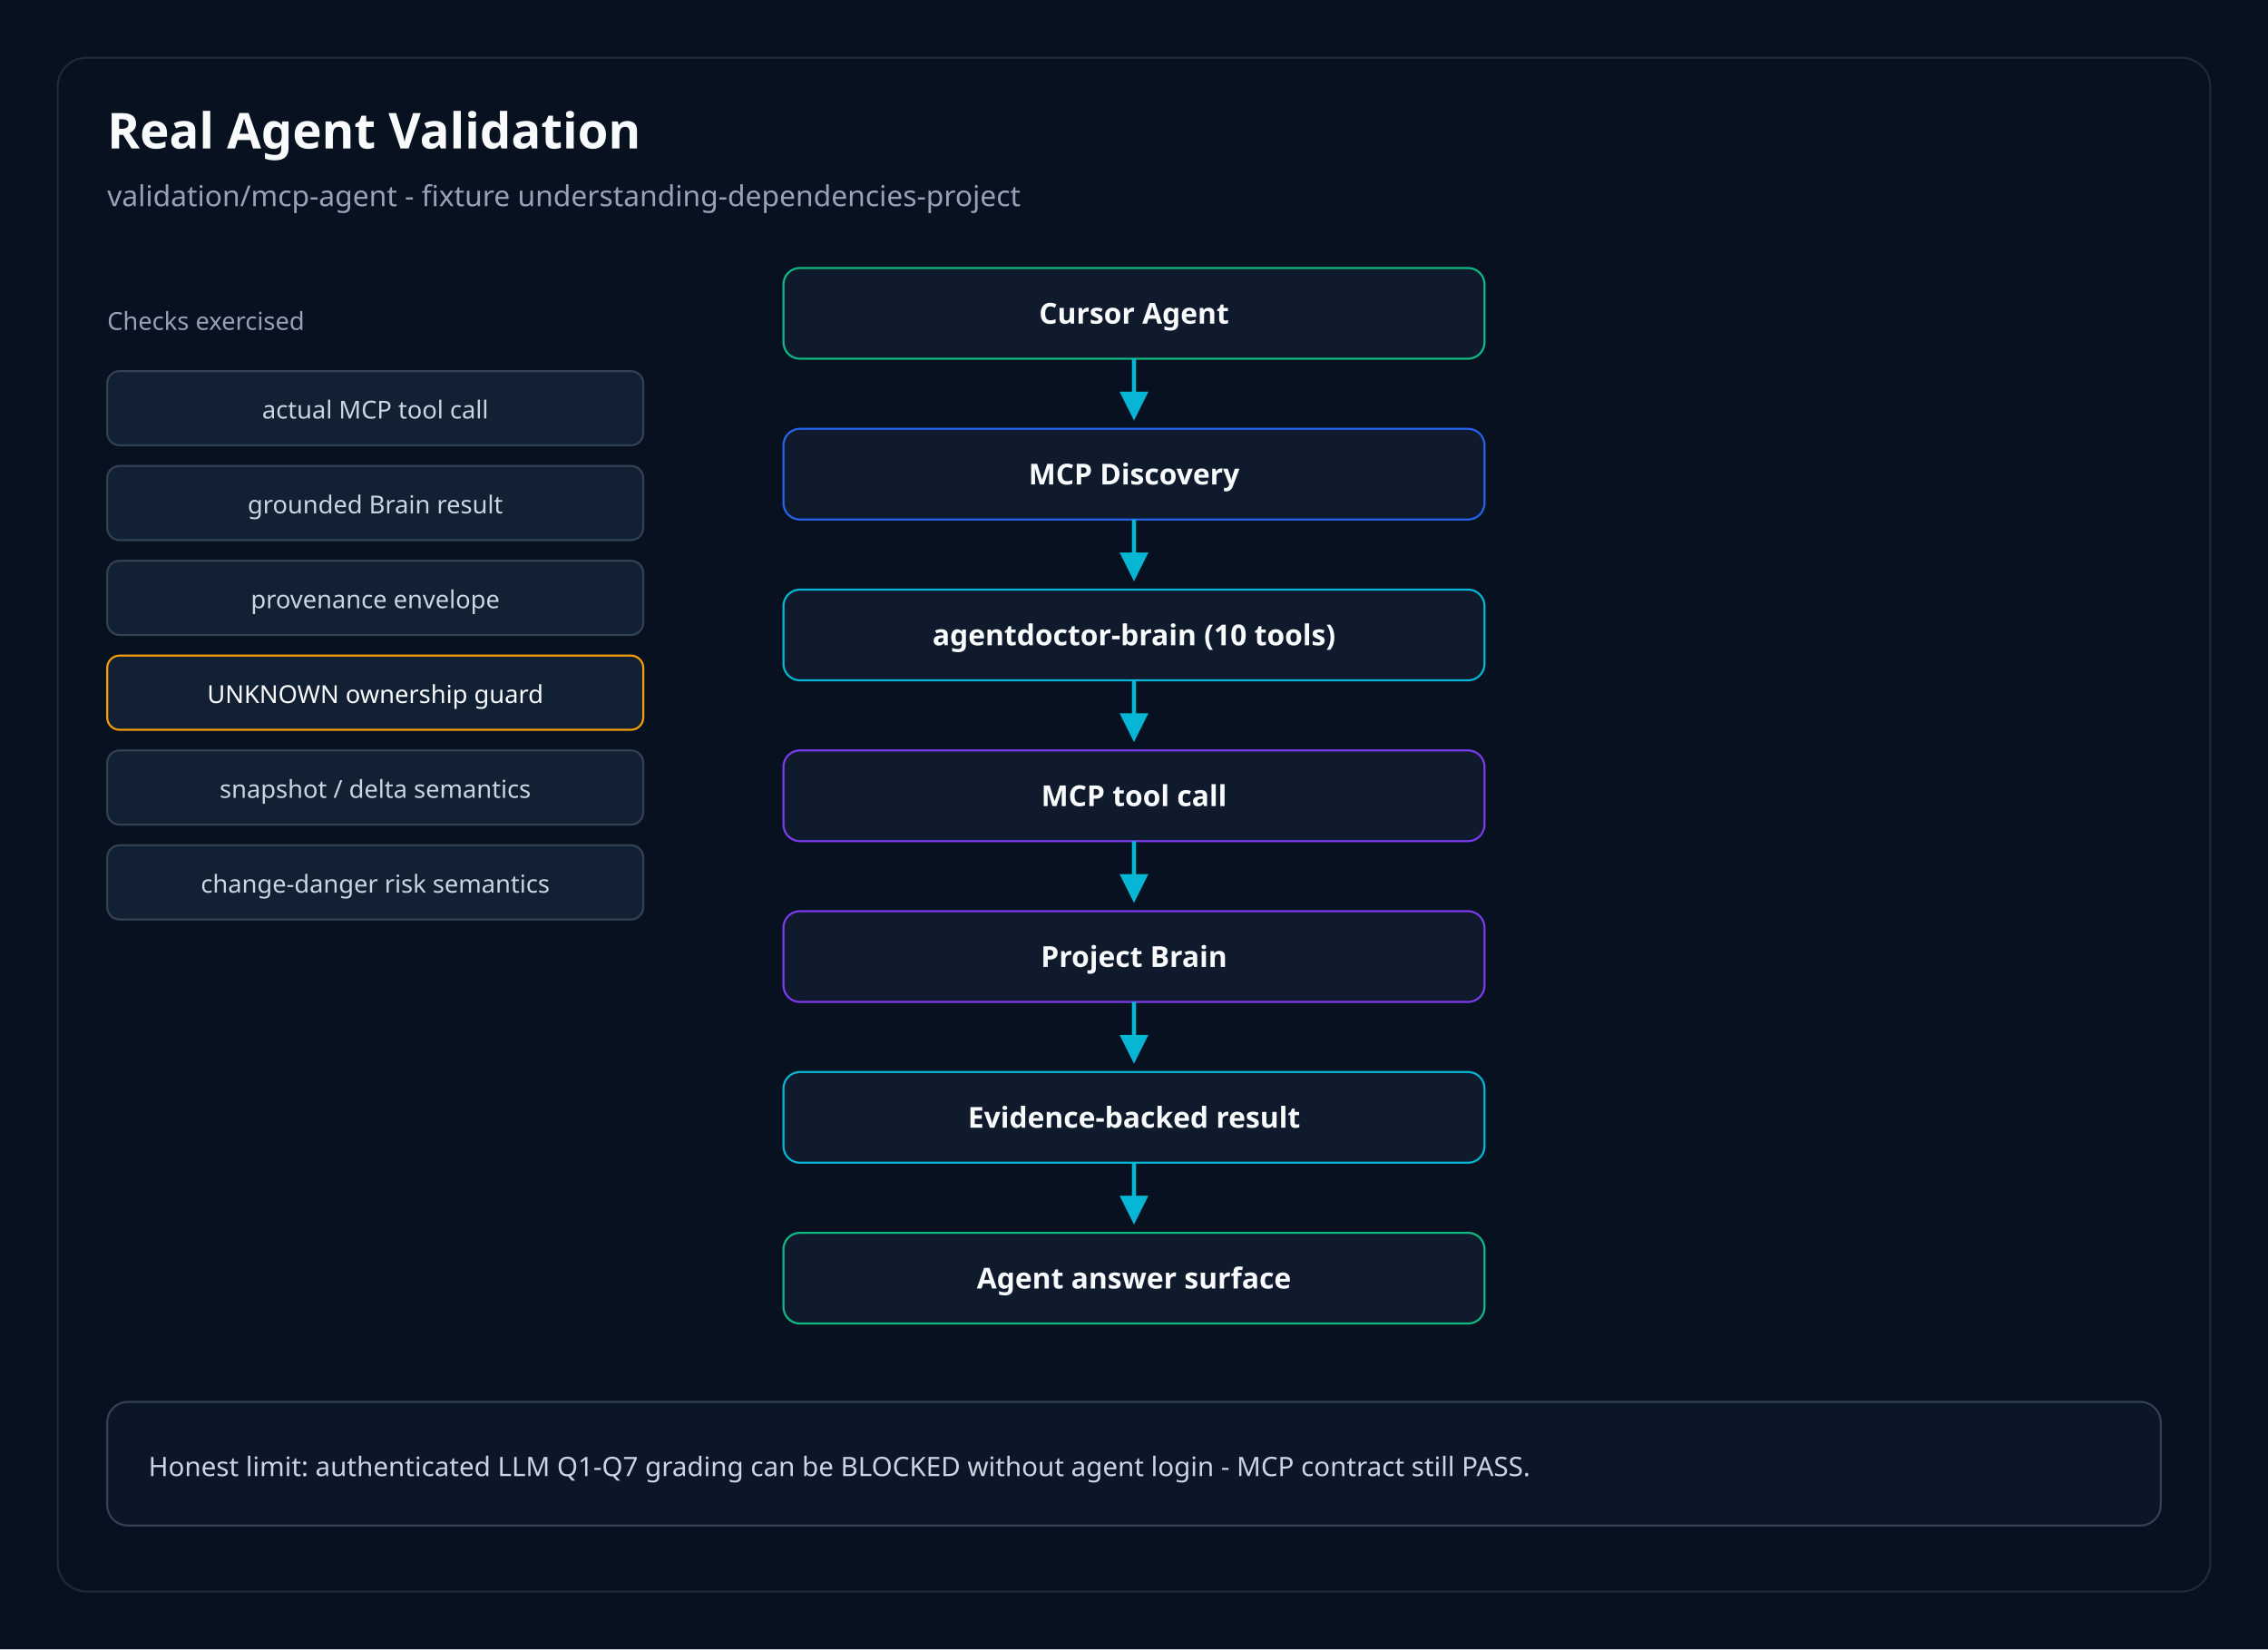
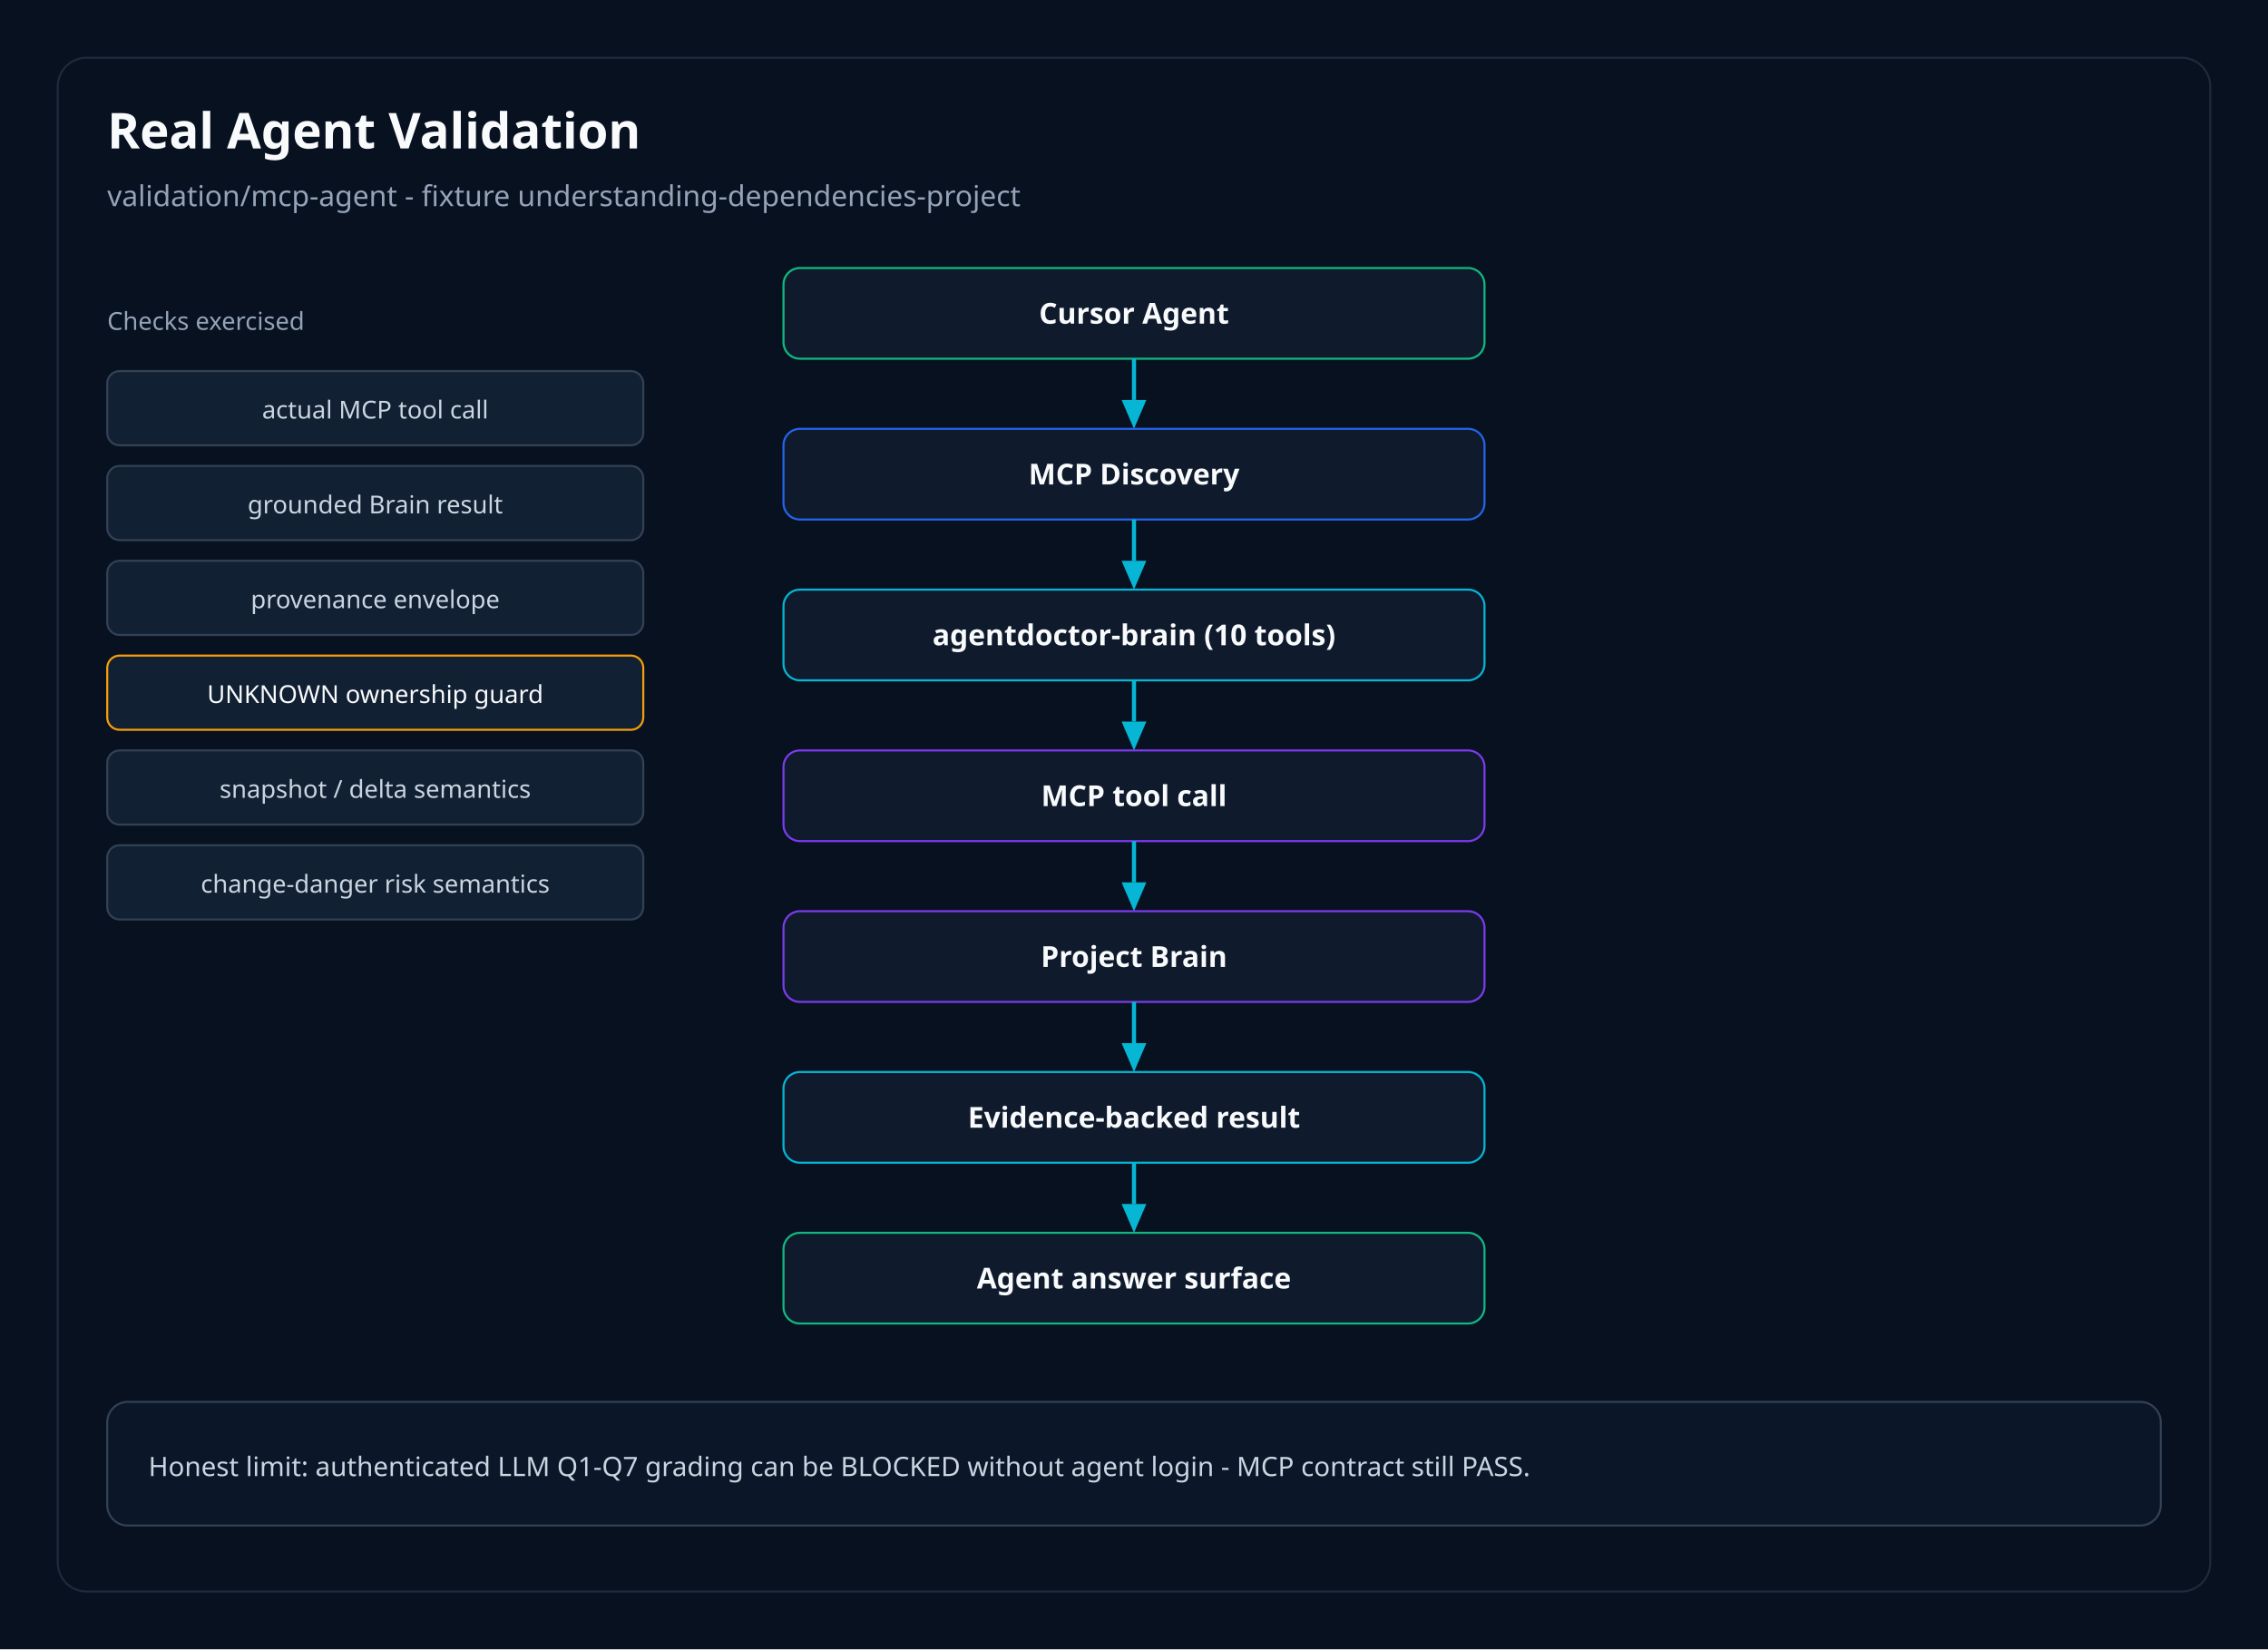
<svg xmlns="http://www.w3.org/2000/svg" width="1100" height="800" viewBox="0 0 1100 800" role="img" aria-labelledby="title desc">
-   <defs>
-     <marker id="v" markerWidth="7" markerHeight="7" refX="5" refY="3.5" orient="auto">
-       <path d="M0,0 L7,3.5 L0,7 Z" fill="#06B6D4" />
-     </marker>
-   </defs>
  <rect width="1100" height="800" fill="#07111F" />
  <rect x="28" y="28" width="1044" height="744" rx="14" fill="none" stroke="#1E293B" />
-   <text x="52" y="72" font-family="ui-sans-serif, system-ui, sans-serif" font-size="24" font-weight="700" fill="#F8FAFC">Real Agent Validation</text>
-   <text x="52" y="100" font-family="ui-sans-serif, system-ui, sans-serif" font-size="14" fill="#94A3B8">validation/mcp-agent - fixture understanding-dependencies-project</text>
-   <g font-family="ui-sans-serif, system-ui, sans-serif" font-size="14" font-weight="600" fill="#F8FAFC">
+   <text x="52" y="72" font-family="system-ui,sans-serif" font-size="24" font-weight="700" fill="#F8FAFC">Real Agent Validation</text>
+   <text x="52" y="100" font-family="system-ui,sans-serif" font-size="14" fill="#94A3B8">validation/mcp-agent - fixture understanding-dependencies-project</text>
+   <g font-family="system-ui,sans-serif" font-size="14" font-weight="600" fill="#F8FAFC">
    <rect x="380" y="130" width="340" height="44" rx="8" fill="#0F1B2D" stroke="#10B981" />
    <text x="550" y="157" text-anchor="middle">Cursor Agent</text>
-     <line x1="550" y1="174" x2="550" y2="200" stroke="#06B6D4" stroke-width="2" marker-end="url(#v)" />
+     <line x1="550" y1="174" x2="550" y2="194" stroke="#06B6D4" stroke-width="2" />
+     <polygon points="550,208 544,194 556,194" fill="#06B6D4" />
    <rect x="380" y="208" width="340" height="44" rx="8" fill="#0F1B2D" stroke="#2563EB" />
    <text x="550" y="235" text-anchor="middle">MCP Discovery</text>
-     <line x1="550" y1="252" x2="550" y2="278" stroke="#06B6D4" stroke-width="2" marker-end="url(#v)" />
+     <line x1="550" y1="252" x2="550" y2="272" stroke="#06B6D4" stroke-width="2" />
+     <polygon points="550,286 544,272 556,272" fill="#06B6D4" />
    <rect x="380" y="286" width="340" height="44" rx="8" fill="#0F1B2D" stroke="#06B6D4" />
    <text x="550" y="313" text-anchor="middle">agentdoctor-brain (10 tools)</text>
-     <line x1="550" y1="330" x2="550" y2="356" stroke="#06B6D4" stroke-width="2" marker-end="url(#v)" />
+     <line x1="550" y1="330" x2="550" y2="350" stroke="#06B6D4" stroke-width="2" />
+     <polygon points="550,364 544,350 556,350" fill="#06B6D4" />
    <rect x="380" y="364" width="340" height="44" rx="8" fill="#0F1B2D" stroke="#7C3AED" />
    <text x="550" y="391" text-anchor="middle">MCP tool call</text>
-     <line x1="550" y1="408" x2="550" y2="434" stroke="#06B6D4" stroke-width="2" marker-end="url(#v)" />
+     <line x1="550" y1="408" x2="550" y2="428" stroke="#06B6D4" stroke-width="2" />
+     <polygon points="550,442 544,428 556,428" fill="#06B6D4" />
    <rect x="380" y="442" width="340" height="44" rx="8" fill="#0F1B2D" stroke="#7C3AED" />
    <text x="550" y="469" text-anchor="middle">Project Brain</text>
-     <line x1="550" y1="486" x2="550" y2="512" stroke="#06B6D4" stroke-width="2" marker-end="url(#v)" />
+     <line x1="550" y1="486" x2="550" y2="506" stroke="#06B6D4" stroke-width="2" />
+     <polygon points="550,520 544,506 556,506" fill="#06B6D4" />
    <rect x="380" y="520" width="340" height="44" rx="8" fill="#0F1B2D" stroke="#06B6D4" />
    <text x="550" y="547" text-anchor="middle">Evidence-backed result</text>
-     <line x1="550" y1="564" x2="550" y2="590" stroke="#06B6D4" stroke-width="2" marker-end="url(#v)" />
+     <line x1="550" y1="564" x2="550" y2="584" stroke="#06B6D4" stroke-width="2" />
+     <polygon points="550,598 544,584 556,584" fill="#06B6D4" />
    <rect x="380" y="598" width="340" height="44" rx="8" fill="#0F1B2D" stroke="#10B981" />
    <text x="550" y="625" text-anchor="middle">Agent answer surface</text>
  </g>
-   <g font-family="ui-sans-serif, system-ui, sans-serif" font-size="12">
+   <g font-family="system-ui,sans-serif" font-size="12">
    <text x="52" y="160" fill="#94A3B8">Checks exercised</text>
    <rect x="52" y="180" width="260" height="36" rx="6" fill="#122033" stroke="#334155" />
    <text x="182" y="203" text-anchor="middle" fill="#CBD5E1">actual MCP tool call</text>
    <rect x="52" y="226" width="260" height="36" rx="6" fill="#122033" stroke="#334155" />
    <text x="182" y="249" text-anchor="middle" fill="#CBD5E1">grounded Brain result</text>
    <rect x="52" y="272" width="260" height="36" rx="6" fill="#122033" stroke="#334155" />
    <text x="182" y="295" text-anchor="middle" fill="#CBD5E1">provenance envelope</text>
    <rect x="52" y="318" width="260" height="36" rx="6" fill="#122033" stroke="#F59E0B" />
    <text x="182" y="341" text-anchor="middle" fill="#F8FAFC">UNKNOWN ownership guard</text>
    <rect x="52" y="364" width="260" height="36" rx="6" fill="#122033" stroke="#334155" />
    <text x="182" y="387" text-anchor="middle" fill="#CBD5E1">snapshot / delta semantics</text>
    <rect x="52" y="410" width="260" height="36" rx="6" fill="#122033" stroke="#334155" />
    <text x="182" y="433" text-anchor="middle" fill="#CBD5E1">change-danger risk semantics</text>
  </g>
  <rect x="52" y="680" width="996" height="60" rx="10" fill="#0B1628" stroke="#334155" />
-   <text x="72" y="716" font-family="ui-sans-serif, system-ui, sans-serif" font-size="13" fill="#CBD5E1">Honest limit: authenticated LLM Q1-Q7 grading can be BLOCKED without agent login - MCP contract still PASS.</text>
+   <text x="72" y="716" font-family="system-ui,sans-serif" font-size="13" fill="#CBD5E1">Honest limit: authenticated LLM Q1-Q7 grading can be BLOCKED without agent login - MCP contract still PASS.</text>
</svg>
